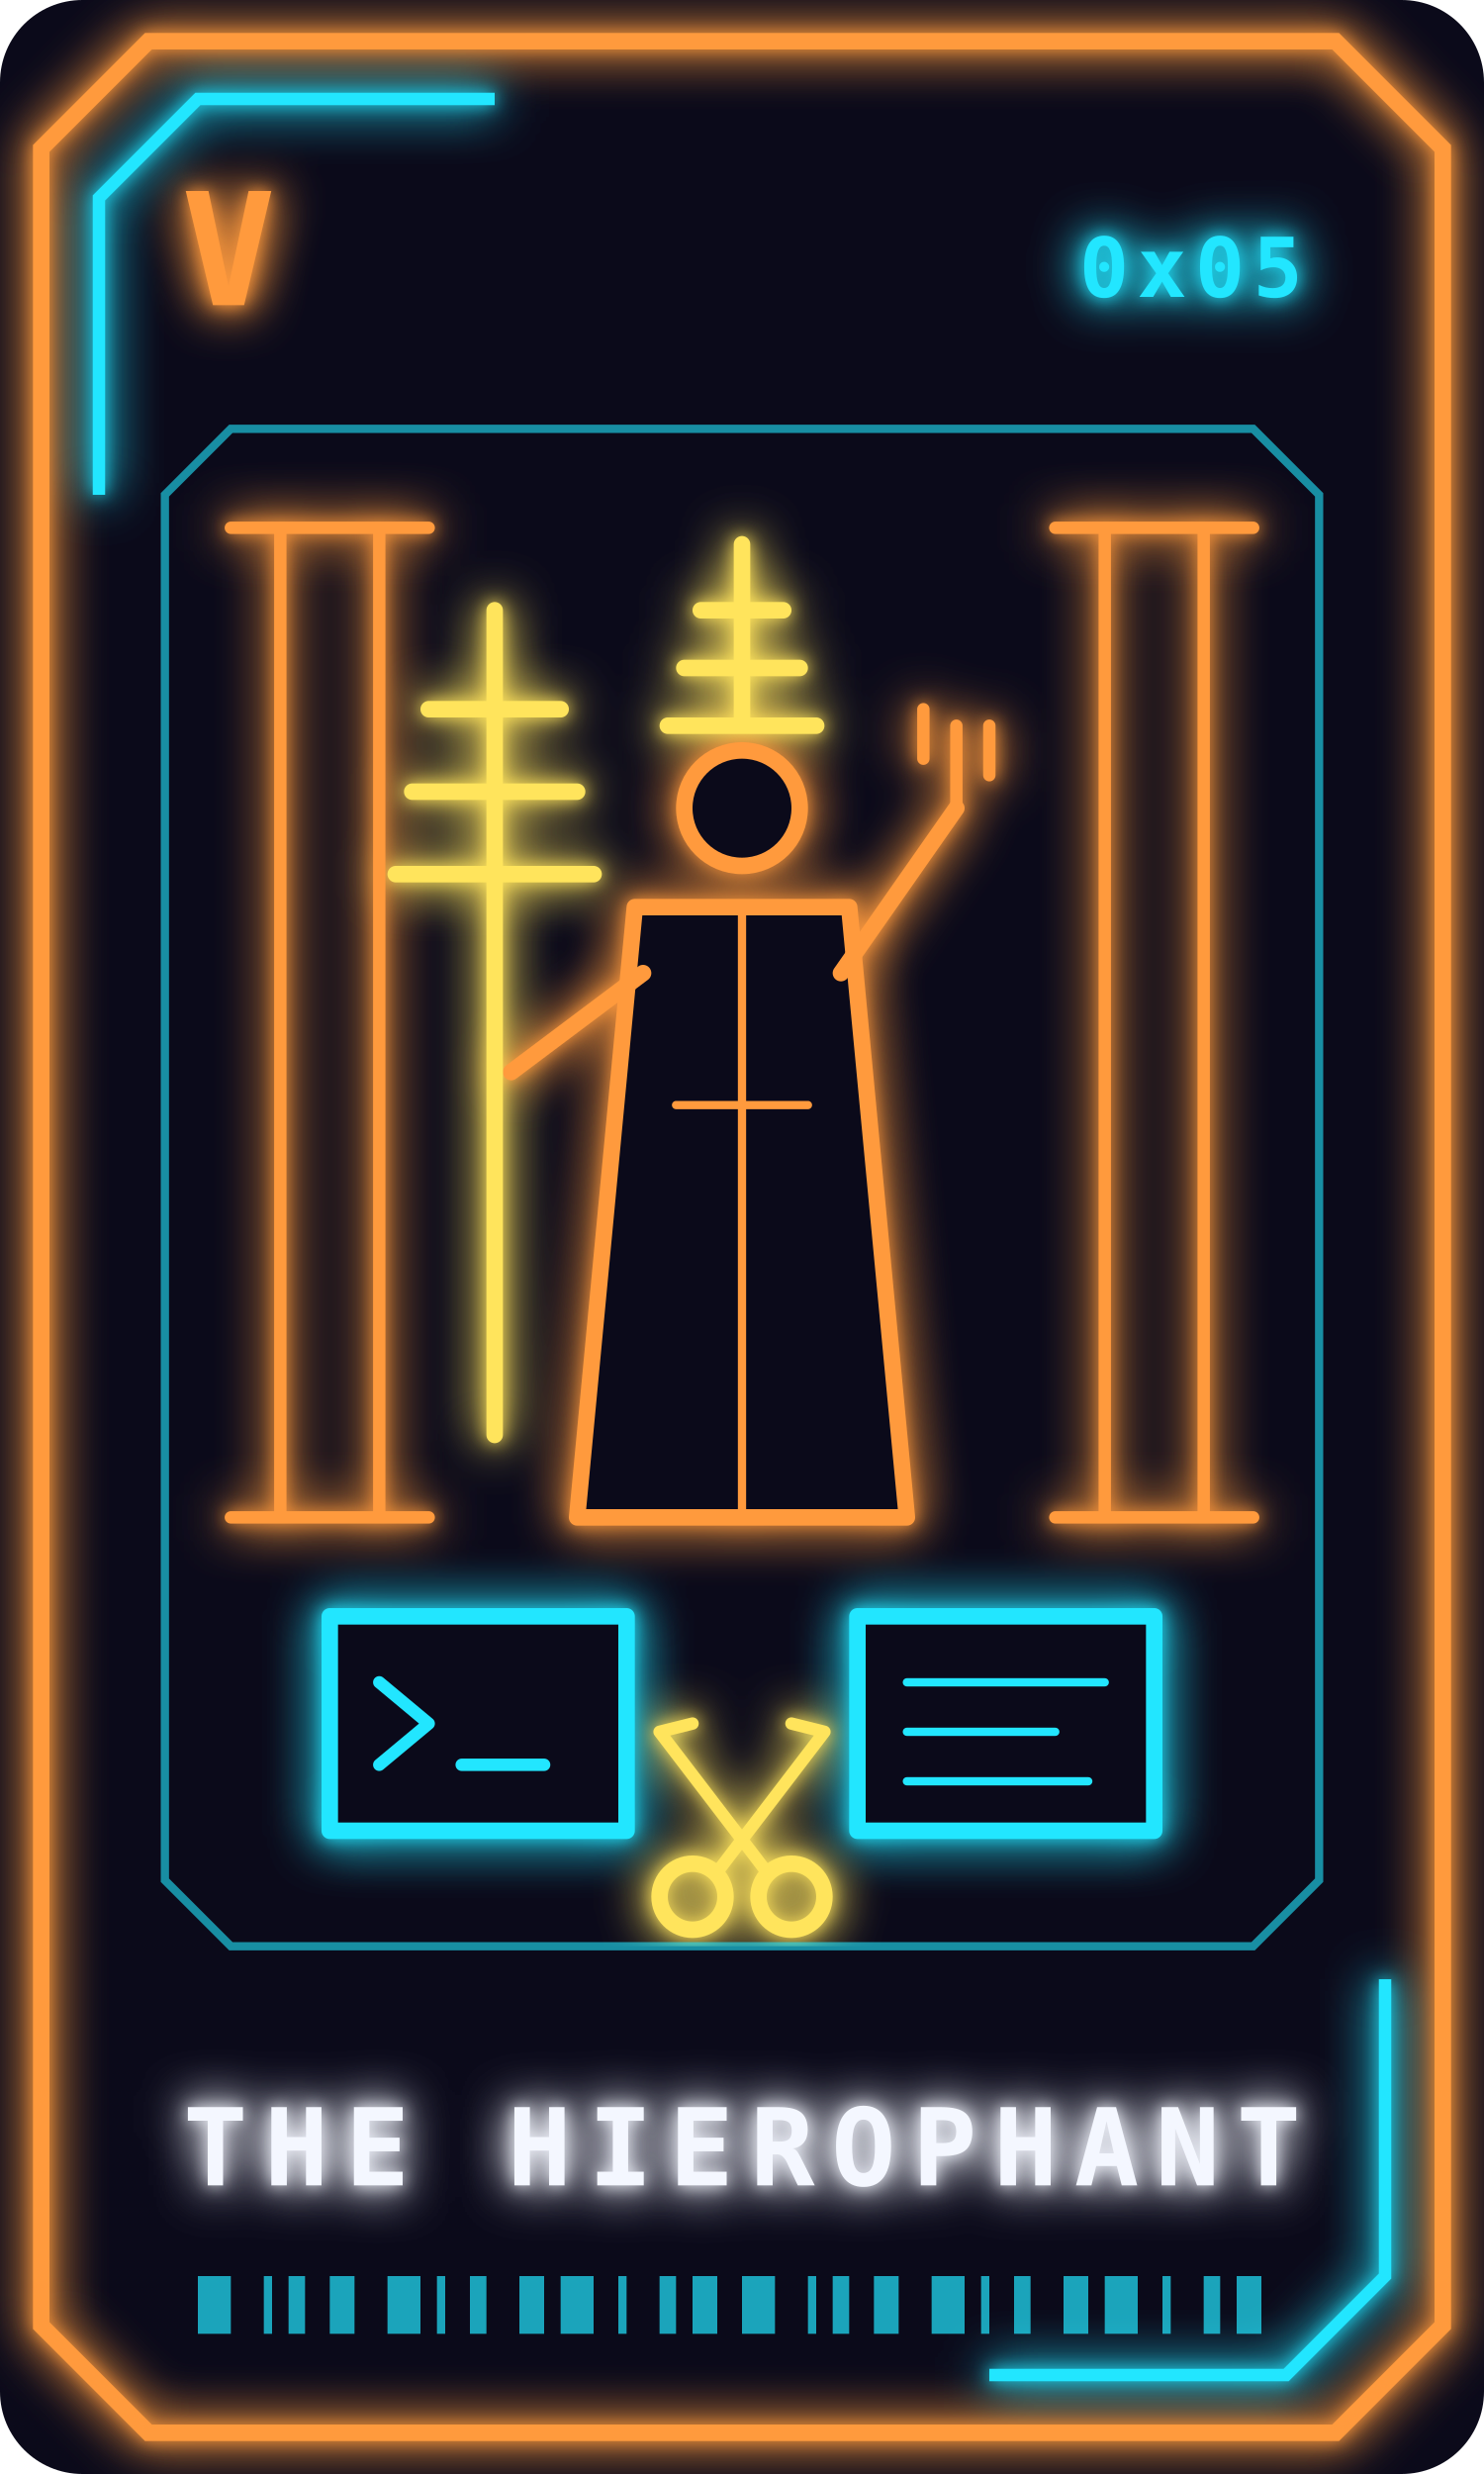
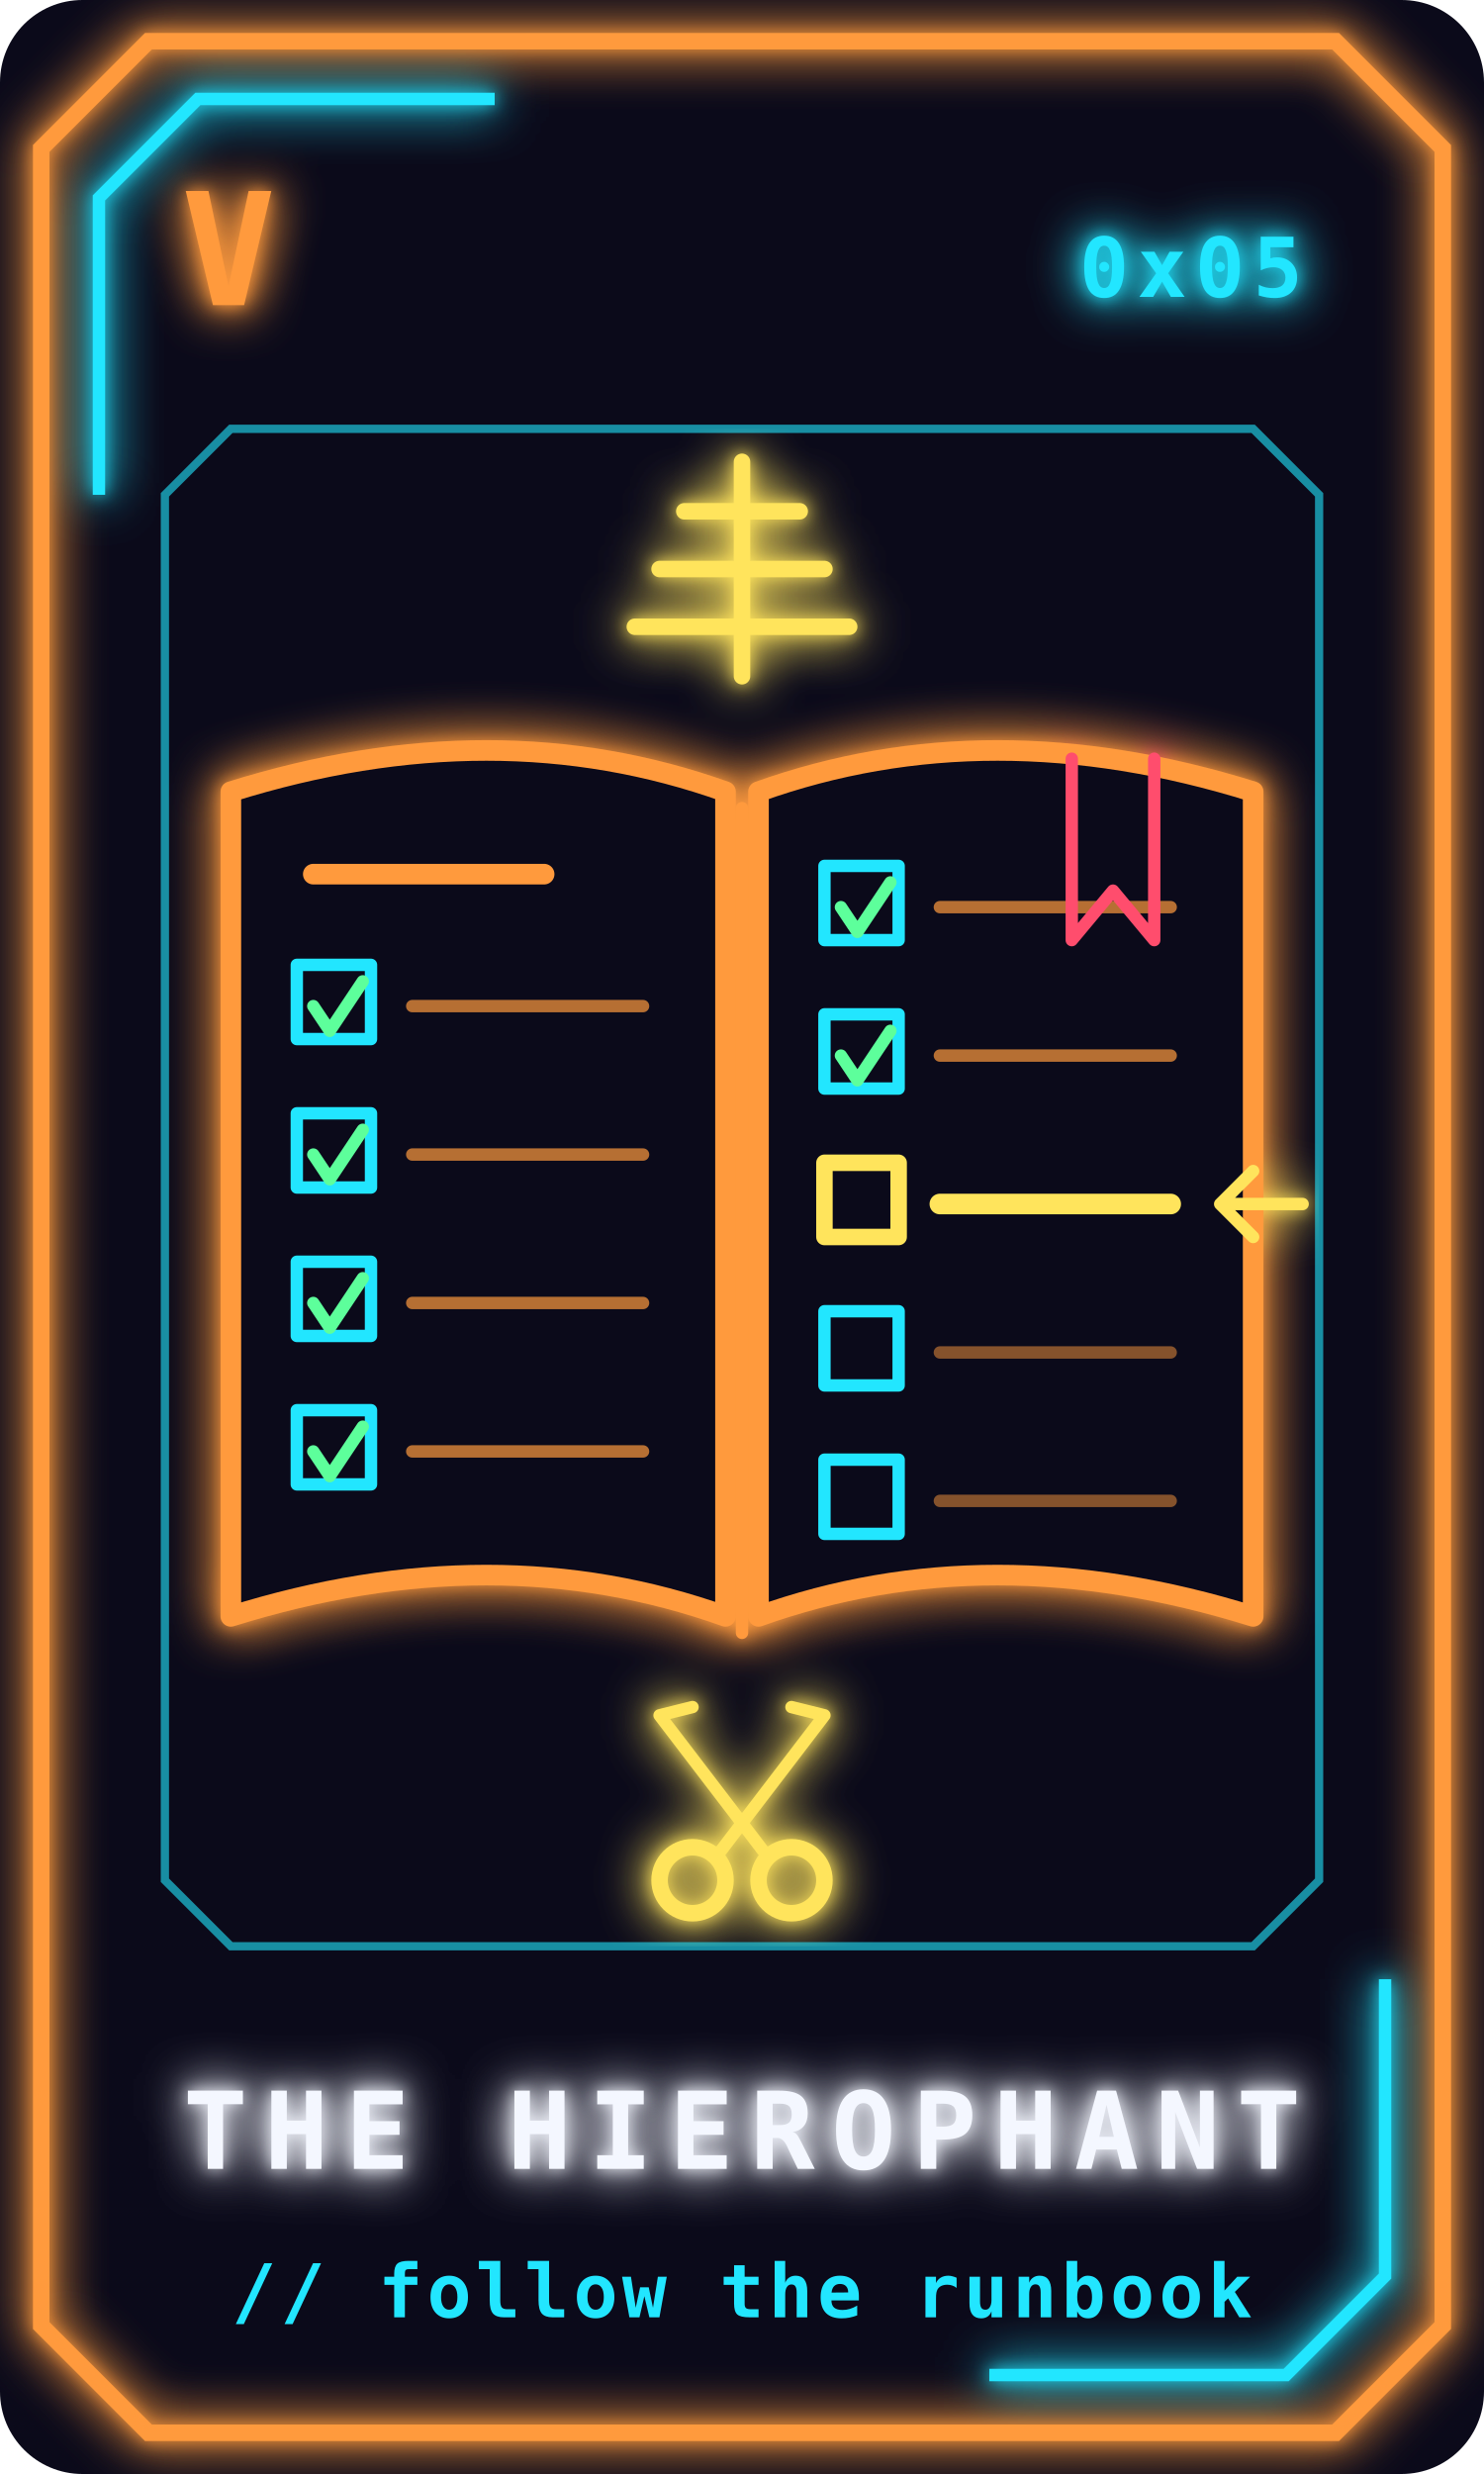
<svg xmlns="http://www.w3.org/2000/svg" width="180" height="300" viewBox="0 0 180 300">
  <g>
    <defs>
      <filter id="ds-neon" x="-30%" y="-30%" width="160%" height="160%" color-interpolation-filters="sRGB">
        <feGaussianBlur stdDeviation="3" result="wide" />
        <feGaussianBlur in="SourceGraphic" stdDeviation="1" result="near" />
        <feMerge>
          <feMergeNode in="wide" />
          <feMergeNode in="wide" />
          <feMergeNode in="near" />
          <feMergeNode in="SourceGraphic" />
        </feMerge>
      </filter>
      <clipPath id="ds-window">
        <path d="M-70 -84L-62 -92H62L70 -84V84L62 92H-62L-70 84Z" />
      </clipPath>
    </defs>
    <rect width="180" height="300" rx="10" fill="#0b0a1a" />
    <g filter="url(#ds-neon)">
      <path d="M18 5H162L175 18V282L162 295H18L5 282V18Z" fill="none" stroke="#ff9a3d" stroke-width="2" />
      <path d="M12 60V24L24 12H60M168 240V276L156 288H120" fill="none" stroke="#22e6ff" stroke-width="1.5" />
      <text x="22" y="37" font-family="ui-monospace, 'SF Mono', Menlo, Consolas, monospace" font-size="19" font-weight="bold" fill="#ff9a3d" text-anchor="start" letter-spacing="2">V</text>
      <text x="158" y="36" font-family="ui-monospace, 'SF Mono', Menlo, Consolas, monospace" font-size="10" font-weight="bold" fill="#22e6ff" text-anchor="end" letter-spacing="1">0x05</text>
-       <text x="90" y="265" font-family="ui-monospace, 'SF Mono', Menlo, Consolas, monospace" font-size="13" font-weight="bold" fill="#f4f7ff" text-anchor="middle" letter-spacing="2">THE HIEROPHANT</text>
+       <text x="90" y="263" font-family="ui-monospace, 'SF Mono', Menlo, Consolas, monospace" font-size="13" font-weight="bold" fill="#f4f7ff" text-anchor="middle" letter-spacing="2">THE HIEROPHANT</text>
    </g>
-     <g opacity="0.7">
-       <rect x="24" y="276" width="4" height="7" fill="#22e6ff" />
-       <rect x="32" y="276" width="1" height="7" fill="#22e6ff" />
-       <rect x="35" y="276" width="2" height="7" fill="#22e6ff" />
-       <rect x="40" y="276" width="3" height="7" fill="#22e6ff" />
-       <rect x="47" y="276" width="4" height="7" fill="#22e6ff" />
-       <rect x="53" y="276" width="1" height="7" fill="#22e6ff" />
-       <rect x="57" y="276" width="2" height="7" fill="#22e6ff" />
-       <rect x="63" y="276" width="3" height="7" fill="#22e6ff" />
-       <rect x="68" y="276" width="4" height="7" fill="#22e6ff" />
-       <rect x="75" y="276" width="1" height="7" fill="#22e6ff" />
-       <rect x="80" y="276" width="2" height="7" fill="#22e6ff" />
-       <rect x="84" y="276" width="3" height="7" fill="#22e6ff" />
-       <rect x="90" y="276" width="4" height="7" fill="#22e6ff" />
-       <rect x="98" y="276" width="1" height="7" fill="#22e6ff" />
-       <rect x="101" y="276" width="2" height="7" fill="#22e6ff" />
-       <rect x="106" y="276" width="3" height="7" fill="#22e6ff" />
-       <rect x="113" y="276" width="4" height="7" fill="#22e6ff" />
-       <rect x="119" y="276" width="1" height="7" fill="#22e6ff" />
-       <rect x="123" y="276" width="2" height="7" fill="#22e6ff" />
-       <rect x="129" y="276" width="3" height="7" fill="#22e6ff" />
-       <rect x="134" y="276" width="4" height="7" fill="#22e6ff" />
-       <rect x="141" y="276" width="1" height="7" fill="#22e6ff" />
-       <rect x="146" y="276" width="2" height="7" fill="#22e6ff" />
-       <rect x="150" y="276" width="3" height="7" fill="#22e6ff" />
-     </g>
+     <text x="90" y="281" font-family="ui-monospace, 'SF Mono', Menlo, Consolas, monospace" font-size="9" font-weight="bold" fill="#22e6ff" text-anchor="middle" letter-spacing="0.5">// follow the runbook</text>
    <g transform="translate(90 144)">
      <g clip-path="url(#ds-window)">
        <g filter="url(#ds-neon)">
-           <path d="M-56 -80V40M-44 -80V40M-62 -80H-38M-62 40H-38M44 -80V40M56 -80V40M38 -80H62M38 40H62" fill="none" stroke="#ff9a3d" stroke-width="1.5" stroke-linecap="round" stroke-linejoin="round" />
-           <path d="M-13 -34H13L20 40H-20Z" fill="#0b0a1a" stroke="#ff9a3d" stroke-width="2" stroke-linecap="round" stroke-linejoin="round" />
-           <path d="M0 -34V40M-8 -10H8" fill="none" stroke="#ff9a3d" stroke-width="1" stroke-linecap="round" stroke-linejoin="round" />
-           <circle cx="0" cy="-46" r="7" fill="#0b0a1a" stroke="#ff9a3d" stroke-width="2" />
-           <path d="M-9 -56H9M-7 -63H7M-5 -70H5M0 -56V-78" fill="none" stroke="#ffe45c" stroke-width="2" stroke-linecap="round" stroke-linejoin="round" />
-           <path d="M12 -26L26 -46" fill="none" stroke="#ff9a3d" stroke-width="2" stroke-linecap="round" stroke-linejoin="round" />
-           <path d="M26 -46V-56M22 -52V-58M30 -50V-56" fill="none" stroke="#ff9a3d" stroke-width="1.5" stroke-linecap="round" stroke-linejoin="round" />
-           <path d="M-12 -26L-28 -14" fill="none" stroke="#ff9a3d" stroke-width="2" stroke-linecap="round" stroke-linejoin="round" />
-           <path d="M-30 -70V30M-38 -58H-22M-40 -48H-20M-42 -38H-18" fill="none" stroke="#ffe45c" stroke-width="2" stroke-linecap="round" stroke-linejoin="round" />
-           <path d="M-50 52H-14V78H-50Z" fill="#0b0a1a" stroke="#22e6ff" stroke-width="2" stroke-linecap="round" stroke-linejoin="round" />
-           <path d="M-44 60L-38 65L-44 70M-34 70H-24" fill="none" stroke="#22e6ff" stroke-width="1.5" stroke-linecap="round" stroke-linejoin="round" />
-           <path d="M14 52H50V78H14Z" fill="#0b0a1a" stroke="#22e6ff" stroke-width="2" stroke-linecap="round" stroke-linejoin="round" />
-           <path d="M20 60H44M20 66H38M20 72H42" fill="none" stroke="#22e6ff" stroke-width="1" stroke-linecap="round" stroke-linejoin="round" />
-           <circle cx="-6" cy="86" r="4" fill="none" stroke="#ffe45c" stroke-width="2" />
-           <circle cx="6" cy="86" r="4" fill="none" stroke="#ffe45c" stroke-width="2" />
-           <path d="M-3 83L10 66M3 83L-10 66M10 66l-4 -1M-10 66l4 -1" fill="none" stroke="#ffe45c" stroke-width="1.5" stroke-linecap="round" stroke-linejoin="round" />
+           <path d="M0 -62V-88M-7 -82H7M-10 -75H10M-13 -68H13" fill="none" stroke="#ffe45c" stroke-width="2" stroke-linecap="round" stroke-linejoin="round" />
+           <path d="M-2 -48Q-30 -58 -62 -48V52Q-30 42 -2 52Z" fill="#0b0a1a" stroke="#ff9a3d" stroke-width="2.5" stroke-linecap="round" stroke-linejoin="round" />
+           <path d="M2 -48Q30 -58 62 -48V52Q30 42 2 52Z" fill="#0b0a1a" stroke="#ff9a3d" stroke-width="2.5" stroke-linecap="round" stroke-linejoin="round" />
+           <path d="M0 -46V54" fill="none" stroke="#ff9a3d" stroke-width="1.5" stroke-linecap="round" stroke-linejoin="round" />
+           <path d="M-52 -38H-24" fill="none" stroke="#ff9a3d" stroke-width="2.5" stroke-linecap="round" stroke-linejoin="round" />
+           <path d="M-54 -27h9v9h-9Z" fill="#0b0a1a" stroke="#22e6ff" stroke-width="1.5" stroke-linecap="round" stroke-linejoin="round" />
+           <path d="M-52 -22l2 3l4 -6" fill="none" stroke="#5dff9b" stroke-width="1.5" stroke-linecap="round" stroke-linejoin="round" />
+           <g opacity="0.7">
+             <path d="M-40 -22H-12" fill="none" stroke="#ff9a3d" stroke-width="1.5" stroke-linecap="round" stroke-linejoin="round" />
+           </g>
+           <path d="M-54 -9h9v9h-9Z" fill="#0b0a1a" stroke="#22e6ff" stroke-width="1.5" stroke-linecap="round" stroke-linejoin="round" />
+           <path d="M-52 -4l2 3l4 -6" fill="none" stroke="#5dff9b" stroke-width="1.5" stroke-linecap="round" stroke-linejoin="round" />
+           <g opacity="0.7">
+             <path d="M-40 -4H-12" fill="none" stroke="#ff9a3d" stroke-width="1.5" stroke-linecap="round" stroke-linejoin="round" />
+           </g>
+           <path d="M-54 9h9v9h-9Z" fill="#0b0a1a" stroke="#22e6ff" stroke-width="1.5" stroke-linecap="round" stroke-linejoin="round" />
+           <path d="M-52 14l2 3l4 -6" fill="none" stroke="#5dff9b" stroke-width="1.5" stroke-linecap="round" stroke-linejoin="round" />
+           <g opacity="0.7">
+             <path d="M-40 14H-12" fill="none" stroke="#ff9a3d" stroke-width="1.5" stroke-linecap="round" stroke-linejoin="round" />
+           </g>
+           <path d="M-54 27h9v9h-9Z" fill="#0b0a1a" stroke="#22e6ff" stroke-width="1.5" stroke-linecap="round" stroke-linejoin="round" />
+           <path d="M-52 32l2 3l4 -6" fill="none" stroke="#5dff9b" stroke-width="1.5" stroke-linecap="round" stroke-linejoin="round" />
+           <g opacity="0.7">
+             <path d="M-40 32H-12" fill="none" stroke="#ff9a3d" stroke-width="1.5" stroke-linecap="round" stroke-linejoin="round" />
+           </g>
+           <path d="M10 -39h9v9h-9Z" fill="#0b0a1a" stroke="#22e6ff" stroke-width="1.5" stroke-linecap="round" stroke-linejoin="round" />
+           <path d="M12 -34l2 3l4 -6" fill="none" stroke="#5dff9b" stroke-width="1.5" stroke-linecap="round" stroke-linejoin="round" />
+           <g opacity="0.7">
+             <path d="M24 -34H52" fill="none" stroke="#ff9a3d" stroke-width="1.5" stroke-linecap="round" stroke-linejoin="round" />
+           </g>
+           <path d="M10 -21h9v9h-9Z" fill="#0b0a1a" stroke="#22e6ff" stroke-width="1.5" stroke-linecap="round" stroke-linejoin="round" />
+           <path d="M12 -16l2 3l4 -6" fill="none" stroke="#5dff9b" stroke-width="1.5" stroke-linecap="round" stroke-linejoin="round" />
+           <g opacity="0.7">
+             <path d="M24 -16H52" fill="none" stroke="#ff9a3d" stroke-width="1.5" stroke-linecap="round" stroke-linejoin="round" />
+           </g>
+           <path d="M10 -3h9v9h-9Z" fill="#0b0a1a" stroke="#ffe45c" stroke-width="2" stroke-linecap="round" stroke-linejoin="round" />
+           <path d="M24 2H52" fill="none" stroke="#ffe45c" stroke-width="2.5" stroke-linecap="round" stroke-linejoin="round" />
+           <path d="M68 2H58M62 -2L58 2L62 6" fill="none" stroke="#ffe45c" stroke-width="1.5" stroke-linecap="round" stroke-linejoin="round" />
+           <path d="M10 15h9v9h-9Z" fill="#0b0a1a" stroke="#22e6ff" stroke-width="1.5" stroke-linecap="round" stroke-linejoin="round" />
+           <g opacity="0.5">
+             <path d="M24 20H52" fill="none" stroke="#ff9a3d" stroke-width="1.5" stroke-linecap="round" stroke-linejoin="round" />
+           </g>
+           <path d="M10 33h9v9h-9Z" fill="#0b0a1a" stroke="#22e6ff" stroke-width="1.5" stroke-linecap="round" stroke-linejoin="round" />
+           <g opacity="0.5">
+             <path d="M24 38H52" fill="none" stroke="#ff9a3d" stroke-width="1.5" stroke-linecap="round" stroke-linejoin="round" />
+           </g>
+           <path d="M40 -52V-30L45 -36L50 -30V-52" fill="none" stroke="#ff4d6d" stroke-width="1.5" stroke-linecap="round" stroke-linejoin="round" />
+           <circle cx="-6" cy="84" r="4" fill="none" stroke="#ffe45c" stroke-width="2" />
+           <circle cx="6" cy="84" r="4" fill="none" stroke="#ffe45c" stroke-width="2" />
+           <path d="M-3 81L10 64M3 81L-10 64M10 64l-4 -1M-10 64l4 -1" fill="none" stroke="#ffe45c" stroke-width="1.5" stroke-linecap="round" stroke-linejoin="round" />
        </g>
      </g>
      <path d="M-70 -84L-62 -92H62L70 -84V84L62 92H-62L-70 84Z" fill="none" stroke="#22e6ff" stroke-width="1" opacity="0.6" />
    </g>
  </g>
</svg>
